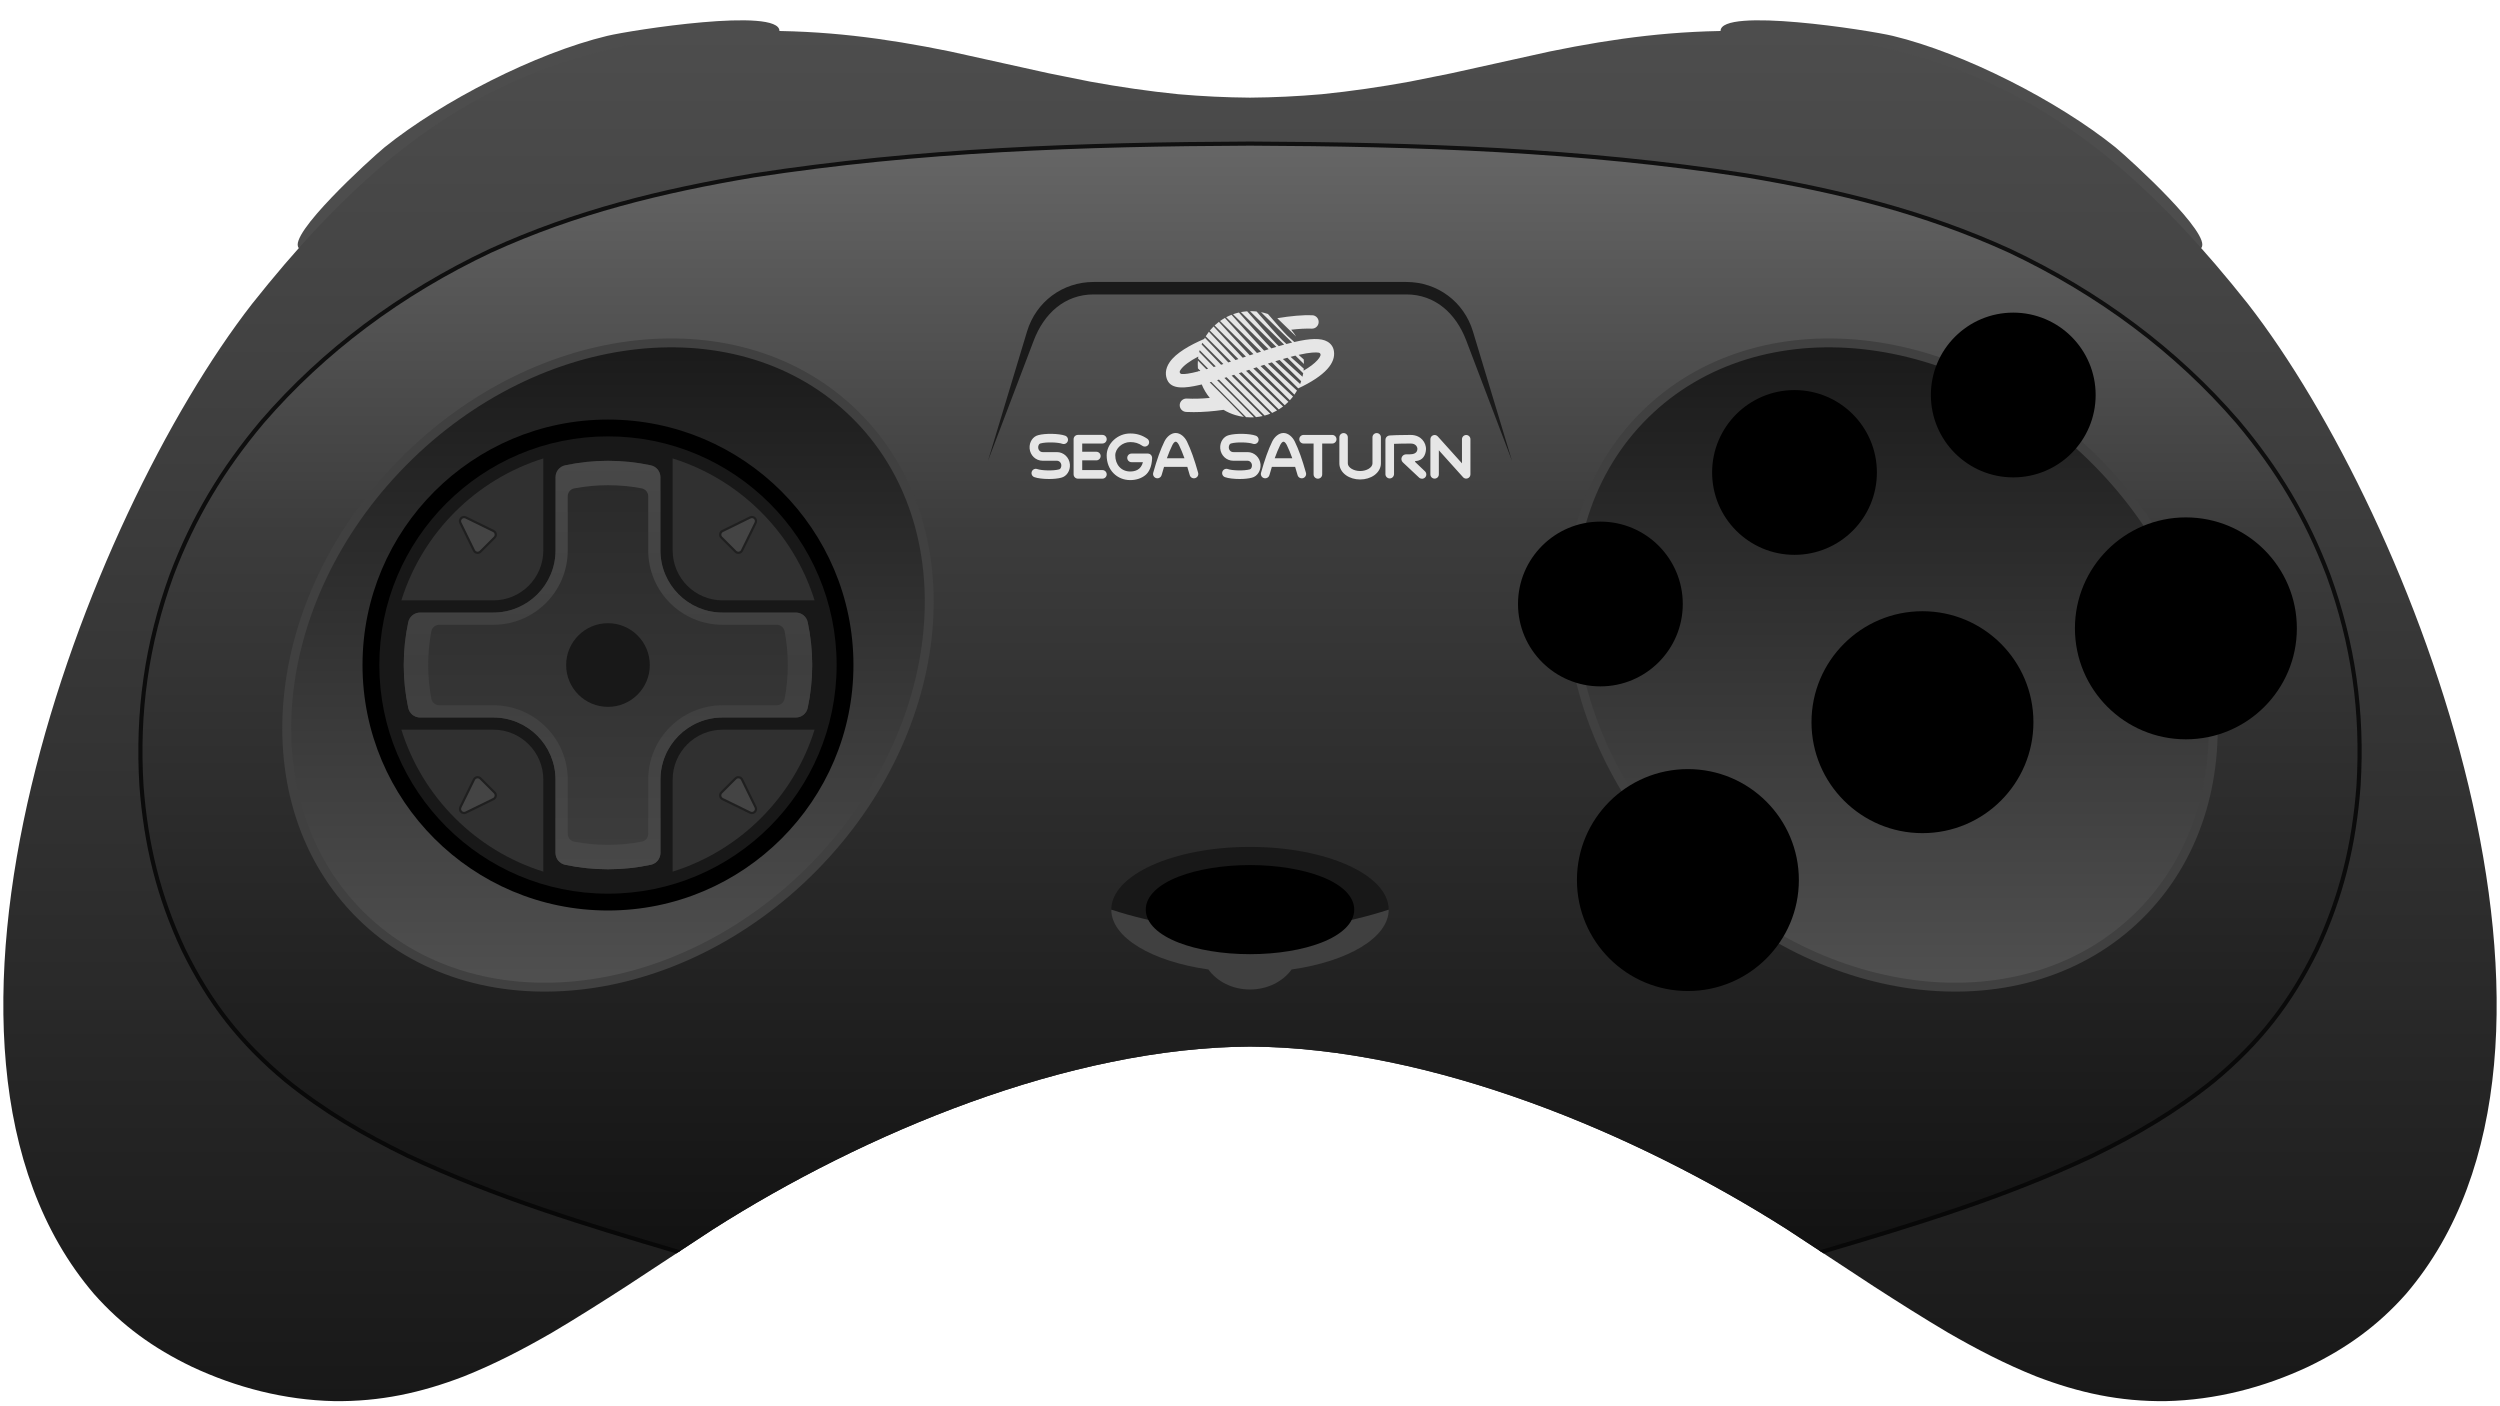
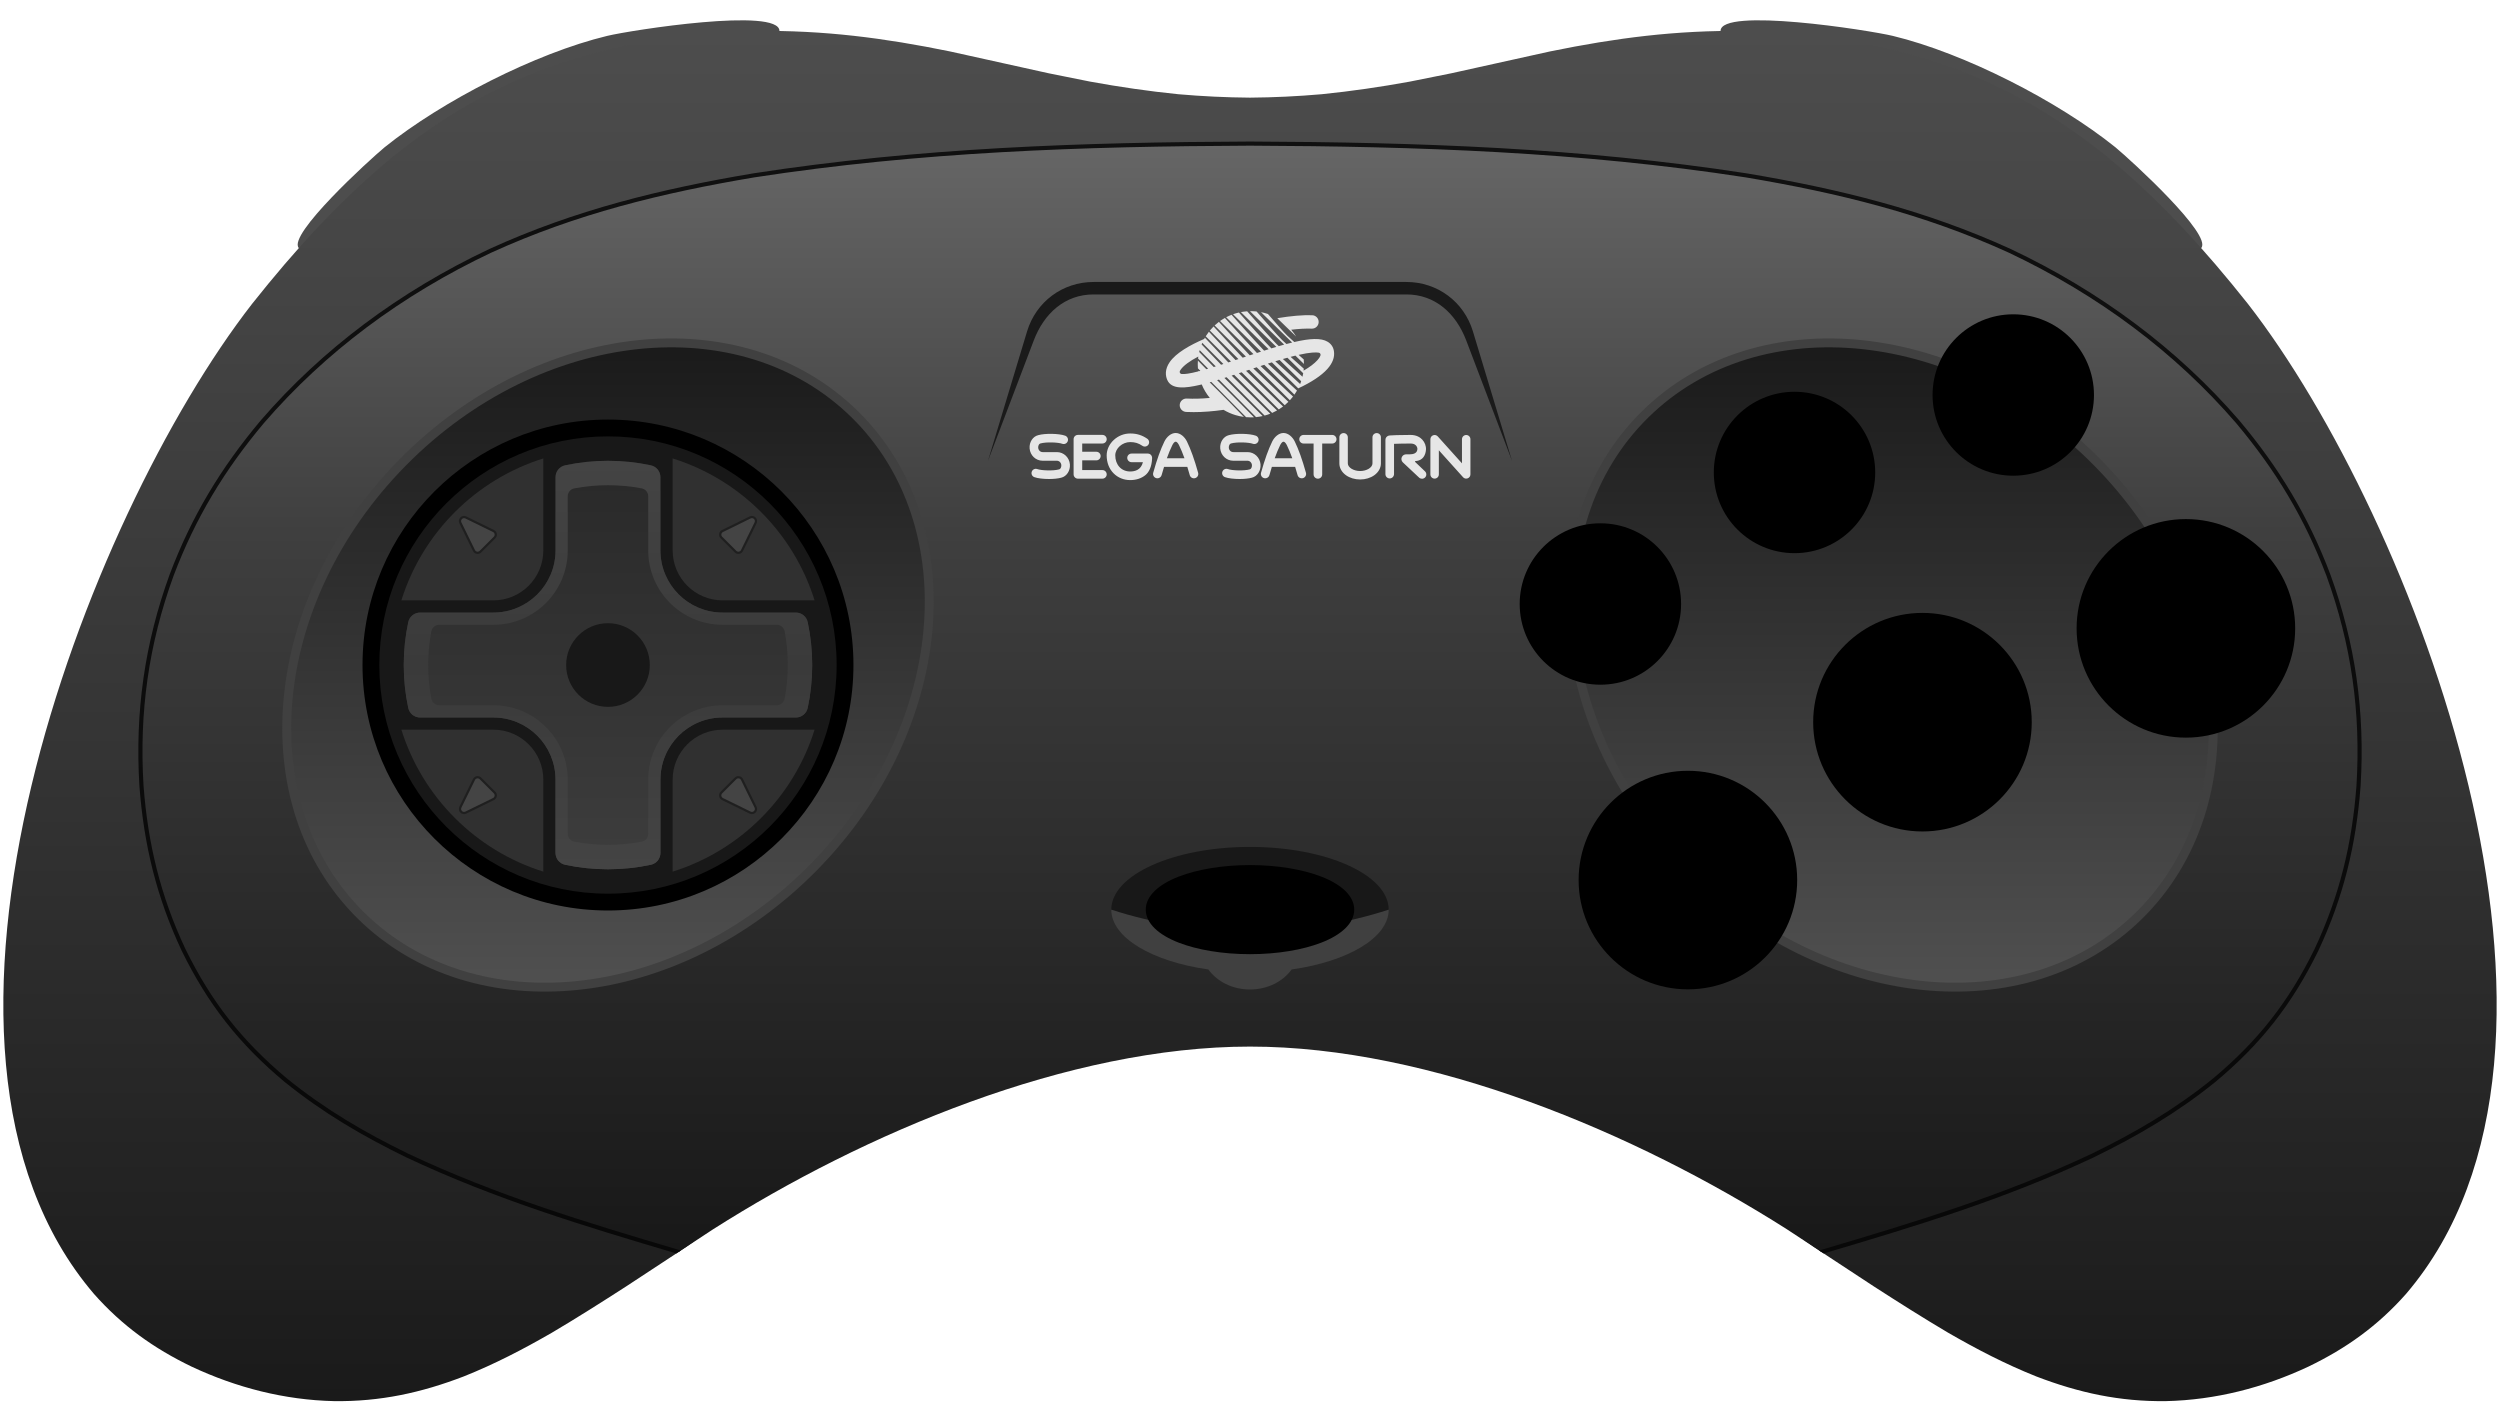
- <svg xmlns="http://www.w3.org/2000/svg" viewBox="0 0 562 316" xml:space="preserve" width="562px" height="316px" version="1.1" style="shape-rendering:geometricPrecision; fill-rule:evenodd; clip-rule:evenodd">
+ <svg xmlns="http://www.w3.org/2000/svg" xml:space="preserve" viewBox="0 0 562 316" width="562px" height="316px" version="1.1" style="shape-rendering:geometricPrecision; fill-rule:evenodd; clip-rule:evenodd">
  <defs>
    <style type="text/css">
    .str0 {stroke:#404040;stroke-width:2}
    .fil10 {fill:black}
    .fil9 {fill:black}
    .fil7 {fill:#181818}
    .fil4 {fill:#1A1A1A}
    .fil13 {fill:#1F1F1F}
    .fil12 {fill:#303030}
    .fil6 {fill:#404040}
    .fil14 {fill:#444444}
    .fil0 {fill:#4D4D4D}
    .fil8 {fill:#E6E6E6}
    .fil1 {fill:url(#id0)}
    .fil11 {fill:url(#id1)}
    .fil3 {fill:url(#id2)}
    .fil2 {fill:url(#id3)}
    .fil15 {fill:url(#id4)}
    .fil5 {fill:url(#id5)}
  </style>
    <linearGradient id="id0" gradientUnits="userSpaceOnUse" x1="281" y1="314.98" x2="281" y2="6.943">
-       <stop offset="0" style="stop-opacity:1; stop-color:#181818" />
-       <stop offset="0.45" style="stop-opacity:1; stop-color:#323232" />
+       <stop offset="0" style="stop-opacity:1; stop-color:#1A1A1A" />
+       <stop offset="0.45" style="stop-opacity:1; stop-color:#333333" />
      <stop offset="1" style="stop-opacity:1; stop-color:#4D4D4D" />
    </linearGradient>
    <linearGradient id="id1" gradientUnits="userSpaceOnUse" x1="136.675" y1="195.41" x2="136.675" y2="103.587">
      <stop offset="0" style="stop-opacity:1; stop-color:#3D3D3D" />
      <stop offset="0.5" style="stop-opacity:1; stop-color:#333333" />
      <stop offset="1" style="stop-opacity:1; stop-color:#292929" />
    </linearGradient>
    <linearGradient id="id2" gradientUnits="userSpaceOnUse" x1="281.001" y1="281.777" x2="281.001" y2="31.816">
      <stop offset="0" style="stop-opacity:1; stop-color:#080808" />
      <stop offset="1" style="stop-opacity:1; stop-color:#101010" />
    </linearGradient>
    <linearGradient id="id3" gradientUnits="userSpaceOnUse" x1="281" y1="281.464" x2="281" y2="32.281">
-       <stop offset="0" style="stop-opacity:1; stop-color:#121212" />
-       <stop offset="0.65" style="stop-opacity:1; stop-color:#3C3C3C" />
+       <stop offset="0" style="stop-opacity:1; stop-color:#181818" />
+       <stop offset="0.65" style="stop-opacity:1; stop-color:#3F3F3F" />
      <stop offset="1" style="stop-opacity:1; stop-color:#666666" />
    </linearGradient>
    <linearGradient id="id4" gradientUnits="userSpaceOnUse" x1="136.675" y1="195.41" x2="136.675" y2="103.586">
-       <stop offset="0" style="stop-opacity:1; stop-color:#484848" />
-       <stop offset="0.5" style="stop-opacity:1; stop-color:#3E3E3E" />
-       <stop offset="1" style="stop-opacity:1; stop-color:#484848" />
+       <stop offset="0" style="stop-opacity:1; stop-color:#444444" />
+       <stop offset="0.5" style="stop-opacity:1; stop-color:#3A3A3A" />
+       <stop offset="1" style="stop-opacity:1; stop-color:#444444" />
    </linearGradient>
    <linearGradient id="id5" gradientUnits="userSpaceOnUse" x1="425.325" y1="221.916" x2="425.325" y2="77.081">
      <stop offset="0" style="stop-opacity:1; stop-color:#505050" />
      <stop offset="1" style="stop-opacity:1; stop-color:#1A1A1A" />
    </linearGradient>
  </defs>
  <g>
    <g id="shell">
      <path class="fil0" d="M475.529 33.097c-12.973,-10.42 -33.935,-21.143 -50.009,-25.026 -5.378,-1.299 -38.81,-6.505 -38.739,-1.1 0.147,0.968 3.377,0.748 5.137,0.768 16.307,0.377 31.066,2.815 46.467,8.284 13.016,4.824 23.518,11.405 34.332,20.091 7.795,6.435 19.517,21.167 22.108,19.646 2.646,-2.906 -15.798,-19.766 -19.296,-22.663zm-389.058 0c12.973,-10.42 33.935,-21.143 50.009,-25.026 5.378,-1.299 38.81,-6.505 38.739,-1.1 -0.147,0.968 -3.377,0.748 -5.137,0.768 -16.307,0.377 -31.066,2.815 -46.467,8.284 -13.016,4.824 -23.518,11.405 -34.332,20.091 -7.795,6.435 -19.517,21.167 -22.108,19.646 -2.646,-2.906 15.798,-19.766 19.296,-22.663z" />
-       <path class="fil1" d="M281 21.951c-5.455,-0.044 -10.665,-0.297 -16.1,-0.768 -6.726,-0.679 -13.183,-1.628 -19.833,-2.837l-9.343 -1.878 -22.145 -4.901c-14.922,-3.05 -28.302,-4.784 -43.568,-4.613 -16.307,0.378 -31.565,2.816 -46.967,8.285 -13.015,4.824 -23.874,11.262 -34.688,19.948 -12.083,9.976 -21.958,20.877 -31.687,33.119 -37.239,47.881 -83.191,166.874 -35.537,222.576 6.315,7.134 13.392,12.215 21.951,16.34 10.072,4.722 20.879,7.5 32.019,7.751 10.34,0.135 19.557,-1.863 29.178,-5.562 6.983,-2.793 13.288,-6.078 19.795,-9.825 5.696,-3.37 11.162,-6.843 16.728,-10.429l19.478 -12.8c34.015,-21.643 79.975,-40.866 120.719,-41.084 40.744,0.218 86.704,19.441 120.719,41.084l19.478 12.8c5.566,3.586 11.032,7.059 16.728,10.429 6.507,3.747 12.812,7.032 19.795,9.825 9.621,3.699 18.838,5.697 29.178,5.562 11.14,-0.251 21.947,-3.029 32.019,-7.751 8.559,-4.125 15.636,-9.206 21.951,-16.34 47.654,-55.702 1.702,-174.695 -35.537,-222.576 -9.729,-12.242 -19.604,-23.143 -31.687,-33.119 -10.814,-8.686 -21.673,-15.124 -34.688,-19.948 -15.402,-5.469 -30.66,-7.907 -46.967,-8.285 -15.266,-0.171 -28.646,1.563 -43.568,4.613l-22.145 4.901 -9.343 1.878c-6.65,1.209 -13.107,2.158 -19.833,2.837 -5.435,0.471 -10.645,0.724 -16.1,0.768z" />
-       <path class="fil2" d="M44.442 116.208c3.974,-7.561 8.73,-14.494 14.519,-21.388 14.145,-16.399 31.691,-29.184 51.236,-38.425 19.172,-8.759 38.499,-13.482 59.226,-16.966 37.282,-5.768 73.905,-6.989 111.577,-7.148 37.674,0.159 74.293,1.381 111.577,7.148 20.727,3.485 40.052,8.207 59.226,16.966 19.513,9.226 37.121,22.041 51.235,38.425 5.784,6.88 10.545,13.823 14.52,21.388 2.171,4.129 4.106,8.444 5.847,13.035 5.639,15.536 7.807,30.894 6.792,47.388 -0.995,13.172 -3.829,24.91 -9.457,36.89 -5.856,11.962 -12.79,20.777 -22.939,29.27 -8.601,6.965 -17.515,12.183 -27.442,17.015 -19.897,9.364 -39.772,15.405 -60.87,21.657l-7.77 -5.106c-34.011,-21.643 -79.979,-40.866 -120.719,-41.084 -40.744,0.218 -86.704,19.441 -120.719,41.084l-7.771 5.107c-21.091,-6.251 -40.979,-12.293 -60.869,-21.658 -9.923,-4.827 -18.847,-10.054 -27.443,-17.015 -10.151,-8.497 -17.079,-17.303 -22.939,-29.27 -5.619,-11.961 -8.473,-23.736 -9.457,-36.89 -1.009,-16.476 1.148,-31.87 6.792,-47.388 1.744,-4.596 3.68,-8.91 5.848,-13.035z" />
+       <path class="fil1" d="M409.488 281.463l11.709 7.694c5.566,3.586 11.032,7.059 16.728,10.429 6.507,3.747 12.812,7.032 19.795,9.825 9.621,3.699 18.838,5.697 29.178,5.562 11.14,-0.251 21.947,-3.029 32.019,-7.751 8.559,-4.125 15.636,-9.206 21.951,-16.34 47.654,-55.702 1.702,-174.695 -35.537,-222.576 -9.729,-12.242 -19.604,-23.143 -31.687,-33.119 -10.814,-8.686 -21.673,-15.124 -34.688,-19.948 -15.402,-5.469 -30.66,-7.907 -46.967,-8.285 -15.266,-0.171 -28.646,1.563 -43.568,4.613l-22.145 4.901 -9.343 1.878c-6.65,1.209 -13.107,2.158 -19.833,2.837 -5.435,0.471 -10.645,0.724 -16.1,0.768 -5.455,-0.044 -10.665,-0.297 -16.1,-0.768 -6.726,-0.679 -13.183,-1.628 -19.833,-2.837l-9.343 -1.878 -22.145 -4.901c-14.922,-3.05 -28.302,-4.784 -43.568,-4.613 -16.307,0.378 -31.565,2.816 -46.967,8.285 -13.015,4.824 -23.874,11.262 -34.688,19.948 -12.083,9.976 -21.958,20.877 -31.687,33.119 -37.239,47.881 -83.191,166.874 -35.537,222.576 6.315,7.134 13.392,12.215 21.951,16.34 10.072,4.722 20.879,7.5 32.019,7.751 10.34,0.135 19.557,-1.863 29.178,-5.562 6.983,-2.793 13.288,-6.078 19.795,-9.825 5.696,-3.37 11.162,-6.843 16.728,-10.429l11.744 -7.717c37.147,-24.409 51.591,-71.167 128.453,-71.167 76.862,0 91.329,46.77 128.488,71.19z" />
+       <path class="fil2" d="M44.442 116.208c3.974,-7.561 8.73,-14.494 14.519,-21.388 14.145,-16.399 31.691,-29.184 51.236,-38.425 19.172,-8.759 38.499,-13.482 59.226,-16.966 37.282,-5.768 73.905,-6.989 111.577,-7.148 37.674,0.159 74.293,1.381 111.577,7.148 20.727,3.485 40.052,8.207 59.226,16.966 19.513,9.226 37.121,22.041 51.235,38.425 5.784,6.88 10.545,13.823 14.52,21.388 2.171,4.129 4.106,8.444 5.847,13.035 5.639,15.536 7.807,30.894 6.792,47.388 -0.995,13.172 -3.829,24.91 -9.457,36.89 -5.856,11.962 -12.79,20.777 -22.939,29.27 -8.601,6.965 -17.515,12.183 -27.442,17.015 -19.897,9.364 -39.772,15.405 -60.87,21.657l-7.77 -5.106c-34.011,-21.643 -79.976,-41.084 -120.719,-41.084 -40.743,0 -86.704,19.441 -120.719,41.084l-7.771 5.107c-21.091,-6.251 -40.979,-12.293 -60.869,-21.658 -9.923,-4.827 -18.847,-10.054 -27.443,-17.015 -10.151,-8.497 -17.079,-17.303 -22.939,-29.27 -5.619,-11.961 -8.473,-23.736 -9.457,-36.89 -1.009,-16.476 1.148,-31.87 6.792,-47.388 1.744,-4.596 3.68,-8.91 5.848,-13.035z" />
      <path class="fil3" d="M281 32.746c-18.82,0.079 -37.384,0.425 -55.909,1.471 -18.507,1.044 -36.96,2.789 -55.569,5.667 -10.352,1.74 -20.373,3.793 -30.171,6.498 -9.79,2.703 -19.385,6.063 -28.939,10.426 -9.91,4.686 -19.318,10.29 -28.008,16.807 -8.397,6.299 -16.144,13.459 -23.073,21.489 -4.458,5.309 -8.314,10.656 -11.656,16.278 -3.343,5.624 -6.187,11.543 -8.645,18.025 -2.81,7.726 -4.752,15.422 -5.866,23.236 -1.113,7.809 -1.399,15.74 -0.898,23.939 0.49,6.551 1.447,12.772 2.979,18.828 1.532,6.058 3.64,11.965 6.436,17.914 2.907,5.939 6.081,11.095 9.783,15.82 3.714,4.734 7.983,9.063 13.033,13.29 4.277,3.463 8.639,6.497 13.167,9.267 4.531,2.771 9.23,5.279 14.179,7.686 9.924,4.672 19.853,8.509 29.932,11.958 10.097,3.455 20.332,6.518 30.866,9.64l0.413 0.122 -1.019 0.669c-10.435,-3.093 -20.578,-6.133 -30.559,-9.548 -10.109,-3.459 -20.07,-7.31 -30.034,-12.001 -4.974,-2.419 -9.703,-4.942 -14.263,-7.731 -4.56,-2.789 -8.963,-5.853 -13.279,-9.348 -5.101,-4.269 -9.394,-8.618 -13.147,-13.403 -3.744,-4.777 -6.973,-10.018 -9.911,-16.02 -2.824,-6.01 -4.957,-11.98 -6.502,-18.089 -1.545,-6.109 -2.509,-12.368 -3.002,-18.971 -0.506,-8.26 -0.218,-16.28 0.904,-24.153 1.123,-7.878 3.081,-15.638 5.915,-23.428 2.479,-6.537 5.348,-12.509 8.716,-18.176 3.37,-5.669 7.242,-11.041 11.73,-16.387 6.972,-8.078 14.792,-15.311 23.243,-21.649 8.745,-6.559 18.192,-12.189 28.153,-16.898 9.602,-4.385 19.27,-7.773 29.104,-10.489 9.84,-2.716 19.869,-4.772 30.244,-6.515 18.654,-2.885 37.168,-4.637 55.693,-5.683 18.523,-1.046 37.112,-1.392 55.963,-1.471 18.851,0.079 37.436,0.425 55.959,1.471 18.524,1.046 37.039,2.798 55.693,5.683 10.375,1.743 20.404,3.799 30.243,6.515 9.834,2.716 19.503,6.104 29.105,10.489 9.961,4.709 19.407,10.339 28.152,16.898 8.451,6.338 16.272,13.571 23.243,21.649 4.489,5.346 8.361,10.718 11.73,16.387 3.369,5.667 6.238,11.639 8.717,18.176 2.833,7.79 4.792,15.55 5.914,23.428 1.122,7.873 1.41,15.893 0.905,24.153 -0.494,6.603 -1.458,12.862 -3.003,18.971 -1.545,6.109 -3.677,12.079 -6.502,18.089 -2.938,6.002 -6.167,11.243 -9.911,16.02 -3.753,4.785 -8.045,9.134 -13.146,13.403 -4.317,3.495 -8.719,6.559 -13.28,9.348 -4.56,2.789 -9.289,5.312 -14.263,7.731 -9.964,4.691 -19.925,8.542 -30.033,12.001 -9.982,3.415 -20.125,6.455 -30.56,9.549l-1.02 -0.67 0.415 -0.122c10.533,-3.122 20.768,-6.185 30.866,-9.64 10.079,-3.449 20.007,-7.286 29.931,-11.958 4.949,-2.407 9.648,-4.915 14.179,-7.686 4.529,-2.77 8.891,-5.804 13.167,-9.267 5.05,-4.227 9.32,-8.556 13.033,-13.29 3.703,-4.725 6.876,-9.881 9.784,-15.82 2.795,-5.949 4.903,-11.856 6.436,-17.914 1.532,-6.056 2.489,-12.277 2.978,-18.828 0.501,-8.199 0.215,-16.13 -0.898,-23.939 -1.113,-7.814 -3.056,-15.51 -5.865,-23.236 -2.459,-6.482 -5.302,-12.401 -8.646,-18.025 -3.342,-5.622 -7.198,-10.969 -11.656,-16.278 -6.929,-8.03 -14.675,-15.19 -23.073,-21.489 -8.69,-6.517 -18.098,-12.121 -28.007,-16.807 -9.554,-4.363 -19.15,-7.723 -28.94,-10.426 -9.797,-2.705 -19.819,-4.758 -30.17,-6.498 -18.609,-2.878 -37.063,-4.623 -55.569,-5.667 -18.525,-1.046 -37.091,-1.392 -55.911,-1.471z" />
      <path class="fil4" d="M339.913 103.634l-8.798 -29.13c-2.016,-6.677 -7.988,-11.118 -14.972,-11.118l-70.287 0c-6.984,0 -12.955,4.442 -14.972,11.118l-8.798 29.13 10.304 -27.099c2.307,-6.066 6.967,-10.346 13.466,-10.346l70.287 0c6.499,0 11.159,4.281 13.466,10.346l10.304 27.099z" />
      <path class="fil5 str0" d="M369.793 93.184c-25.497,25.144 -21.304,70.739 9.366,101.841 30.67,31.102 76.202,35.931 101.699,10.787 25.497,-25.143 21.304,-70.739 -9.366,-101.84 -30.67,-31.102 -76.202,-35.931 -101.699,-10.788zm-177.586 0c25.498,25.144 21.304,70.739 -9.366,101.841 -30.67,31.102 -76.202,35.931 -101.699,10.787 -25.498,-25.143 -21.304,-70.739 9.366,-101.84 30.67,-31.102 76.202,-35.931 101.699,-10.788z" />
      <path class="fil6" d="M312.181 204.484c0,6.311 -9.175,11.654 -21.823,13.451 -1.938,2.701 -5.404,4.502 -9.359,4.502 -3.954,0 -7.421,-1.801 -9.358,-4.502 -12.648,-1.797 -21.823,-7.14 -21.823,-13.451l62.363 0z" />
      <path class="fil7" d="M280.999 190.385c17.221,0 31.181,6.313 31.182,14.098 -9.443,3.094 -20.017,4.827 -31.182,4.827 -11.164,0 -21.738,-1.733 -31.181,-4.826 0,-7.786 13.96,-14.099 31.181,-14.099z" />
      <path class="fil8" d="M269.284 81.06c-0.019,0.274 -0.029,0.55 -0.029,0.828 0,0.309 0.011,0.615 0.035,0.917l0.555 0.563c-0.126,0.034 -0.248,0.066 -0.368,0.097l-0.135 -0.137c0.006,0.056 0.014,0.112 0.021,0.167 -1.973,0.51 -3.096,0.64 -3.705,0.584 -0.437,-0.04 -0.543,-0.447 -0.412,-0.694 0.045,-0.09 0.105,-0.185 0.176,-0.291 0.639,-0.916 2.021,-1.929 3.96,-2.947 -0.022,0.147 -0.041,0.295 -0.057,0.444l2.265 2.29c-0.137,0.04 -0.272,0.079 -0.407,0.117 -0.639,-0.651 -1.288,-1.313 -1.899,-1.938zm3.008 4.789l7.822 7.928c0.355,0.031 0.715,0.049 1.078,0.049 0.237,0 0.472,-0.008 0.706,-0.022 -2.476,-2.515 -5.794,-5.877 -6.695,-6.751 -0.316,-0.306 -0.887,-0.878 -1.595,-1.592 0.136,-0.041 0.273,-0.083 0.41,-0.125l8.34 8.433c0.505,-0.049 1,-0.13 1.485,-0.239 -2.53,-2.537 -6.47,-6.483 -7.459,-7.442 -0.246,-0.238 -0.644,-0.635 -1.138,-1.135 0.16,-0.05 0.32,-0.101 0.481,-0.153l8.561 8.619c0.433,-0.116 0.857,-0.255 1.27,-0.417 -2.51,-2.481 -6.942,-6.859 -7.993,-7.878 -0.168,-0.162 -0.406,-0.4 -0.696,-0.693 0.186,-0.061 0.373,-0.122 0.561,-0.183l8.548 8.579c0.378,-0.166 0.745,-0.35 1.102,-0.553 -2.474,-2.412 -7.241,-7.059 -8.33,-8.115 -0.075,-0.072 -0.163,-0.159 -0.263,-0.26 0.212,-0.07 0.426,-0.141 0.64,-0.213l8.346 8.355c0.332,-0.206 0.653,-0.428 0.962,-0.664 -2.355,-2.265 -6.951,-6.685 -8.327,-8.017l0.27 -0.09 0.435 -0.145 7.986 7.963c0.29,-0.24 0.569,-0.494 0.835,-0.76 -2.183,-2.071 -6.171,-5.854 -7.9,-7.51 0.256,-0.085 0.512,-0.17 0.769,-0.255l7.464 7.418c0.247,-0.269 0.482,-0.548 0.705,-0.839 -2.063,-1.931 -5.462,-5.117 -7.306,-6.863 0.28,-0.092 0.56,-0.183 0.84,-0.274l6.778 6.711c0.205,-0.293 0.398,-0.596 0.576,-0.908 -1.926,-1.778 -4.738,-4.379 -6.543,-6.065 0.302,-0.097 0.602,-0.192 0.901,-0.286l5.918 5.84 -0.008 0.016c2.953,-1.374 5.224,-2.87 6.552,-4.355 1.205,-1.336 1.702,-2.702 1.482,-4.054 -0.141,-0.889 -0.628,-1.608 -1.402,-2.075 -1.482,-0.896 -3.972,-0.767 -7.502,0.058 -0.723,-0.643 -1.284,-1.15 -1.567,-1.425 -0.73,-0.709 -2.598,-2.836 -4.362,-4.881 -0.506,-0.172 -1.028,-0.309 -1.561,-0.413l7.007 6.834c-0.414,0.102 -0.843,0.212 -1.285,0.331 -0.435,-0.394 -0.774,-0.706 -0.974,-0.901 -0.92,-0.893 -3.662,-4.022 -5.733,-6.411 -0.424,-0.046 -0.855,-0.07 -1.291,-0.07 -0.067,0 -0.135,0.001 -0.202,0.003l7.691 7.518c-0.392,0.109 -0.795,0.223 -1.207,0.344 -0.184,-0.171 -0.334,-0.313 -0.444,-0.419 -1.055,-1.021 -4.558,-5.002 -6.667,-7.417 -0.477,0.033 -0.946,0.094 -1.406,0.181l7.967 7.817c-0.366,0.109 -0.739,0.222 -1.12,0.339 -1.226,-1.199 -5.337,-5.838 -7.297,-8.062 -0.449,0.103 -0.889,0.232 -1.317,0.384l8 7.869c-0.334,0.104 -0.672,0.211 -1.017,0.321 -1.714,-1.78 -5.735,-6.28 -7.323,-8.063 -0.414,0.162 -0.817,0.347 -1.208,0.552l7.837 7.733c-0.302,0.098 -0.609,0.197 -0.919,0.298 -2.004,-2.112 -5.904,-6.432 -7.204,-7.875 -0.376,0.211 -0.739,0.441 -1.088,0.69l7.513 7.44c-0.273,0.09 -0.55,0.181 -0.83,0.273 -2.159,-2.278 -5.807,-6.277 -6.942,-7.524 -0.335,0.254 -0.657,0.525 -0.964,0.811l7.043 6.999c-0.226,0.076 -0.454,0.152 -0.684,0.228l-0.052 0.017c-2.162,-2.278 -5.403,-5.787 -6.54,-7.02 -0.296,0.292 -0.577,0.598 -0.841,0.919l6.434 6.417c-0.22,0.072 -0.439,0.145 -0.657,0.217 -2.036,-2.137 -4.778,-5.07 -5.99,-6.367 -0.254,0.328 -0.492,0.67 -0.712,1.023l5.676 5.681c-0.199,0.065 -0.396,0.13 -0.592,0.194 -1.811,-1.891 -4.027,-4.234 -5.275,-5.556 -0.055,0.094 -0.108,0.189 -0.161,0.286 -3.205,1.375 -6.311,3.137 -7.734,5.184 -1.156,1.663 -0.955,3.085 -0.578,3.984 0.945,2.286 4.17,1.879 7.209,1.186 0.183,-0.043 0.369,-0.087 0.556,-0.133 0.454,1.104 1.069,2.125 1.815,3.034 -1.86,0.168 -3.612,0.218 -5.179,0.138 -0.839,-0.045 -1.552,0.608 -1.583,1.447 -0.029,0.834 0.628,1.522 1.457,1.563 0.548,0.025 1.111,0.04 1.688,0.04 2.079,0 4.349,-0.176 6.715,-0.514 0.816,0.49 1.695,0.885 2.622,1.17 0.628,0.192 1.277,0.335 1.944,0.422 -2.263,-2.327 -4.824,-4.95 -5.603,-5.705 -0.386,-0.374 -1.15,-1.136 -2.081,-2.07 0.116,-0.033 0.233,-0.065 0.35,-0.099zm20.751 -2.522c0.018,-0.15 0.033,-0.301 0.046,-0.454 -0.993,-0.884 -2.03,-1.81 -2.968,-2.653 0.371,-0.099 0.733,-0.192 1.086,-0.278l1.922 1.878c-0.002,-0.345 -0.019,-0.687 -0.05,-1.024 -0.39,-0.345 -0.779,-0.688 -1.157,-1.023 2.679,-0.606 3.961,-0.592 4.553,-0.492 0.292,0.05 0.463,0.351 0.367,0.628 -0.14,0.407 -0.462,0.808 -0.683,1.055 -0.693,0.772 -1.757,1.573 -3.116,2.363zm-3.636 -2.912l3.553 3.486 -0.162 0.791c-1.428,-1.286 -3.063,-2.762 -4.409,-3.987 0.344,-0.101 0.684,-0.197 1.018,-0.29zm-1.76 0.51l4.859 4.78 -0.231 0.624c-1.728,-1.576 -3.951,-3.606 -5.586,-5.113 0.322,-0.099 0.642,-0.197 0.958,-0.291zm-17.376 -3.863l4.749 4.767c-0.175,0.056 -0.348,0.111 -0.521,0.166 -1.502,-1.556 -3.198,-3.329 -4.382,-4.568l0.154 -0.365zm-0.588 1.652l3.626 3.652c-0.153,0.047 -0.306,0.093 -0.458,0.14 -1.113,-1.146 -2.294,-2.365 -3.274,-3.38l0.106 -0.412zm17.446 -7.184c3.028,-0.502 5.775,-0.744 7.859,-0.665 0.834,0.03 1.482,0.729 1.447,1.563 -0.03,0.839 -0.728,1.487 -1.562,1.452 -1.289,-0.05 -2.862,0.037 -4.616,0.242 0.411,0.479 0.786,0.993 1.118,1.534l-4.249 -4.128 0.003 0.002zm42.473 26.258c-0.526,0 -0.951,0.426 -0.951,0.951l0 5.416 -5.443 -6.052c-0.264,-0.294 -0.68,-0.395 -1.048,-0.251 -0.369,0.141 -0.609,0.496 -0.609,0.887l0 7.902c0,0.526 0.425,0.951 0.95,0.951 0.527,0 0.952,-0.425 0.952,-0.951l0 -5.416 5.442 6.052c0.185,0.204 0.443,0.315 0.707,0.315 0.114,0 0.231,-0.02 0.342,-0.063 0.368,-0.141 0.609,-0.496 0.609,-0.888l0 -7.902c0,-0.525 -0.425,-0.951 -0.951,-0.951zm-11.488 6.049c-0.064,-0.06 -0.027,-0.171 0.063,-0.177 1.766,-0.111 2.291,-1.434 2.382,-2.559 0,-0.004 0,-0.007 0,-0.01 0.057,-0.797 -0.255,-1.645 -0.831,-2.264 -0.449,-0.483 -1.269,-1.055 -2.643,-1.055 -1.017,0 -2.163,0.016 -3.138,0.046 -1.601,0.051 -1.714,0.091 -1.865,0.148 -0.382,0.137 -0.637,0.499 -0.637,0.904l0 7.717c0,0.549 0.459,0.992 1.012,0.965 0.519,-0.023 0.921,-0.473 0.921,-0.992l0 -6.785c0.847,-0.034 2.251,-0.071 3.707,-0.071 0.543,0 0.955,0.147 1.227,0.439 0.274,0.295 0.328,0.643 0.318,0.807 -0.024,0.298 -0.104,1.179 -1.685,1.179l-0.827 0c-0.426,0 -0.821,0.241 -0.992,0.63 -0.181,0.412 -0.084,0.887 0.245,1.192l3.637 3.41c0.188,0.174 0.425,0.261 0.66,0.261 0.258,0 0.516,-0.104 0.707,-0.305 0.365,-0.388 0.345,-1.001 -0.044,-1.366l-2.217 -2.114zm-8.631 -6.481c-0.526,0 -0.952,0.426 -0.952,0.951l0 5.875c0,0.908 -1.293,1.705 -2.77,1.705 -1.473,0 -2.769,-0.797 -2.769,-1.705l0 -5.875c0,-0.525 -0.426,-0.951 -0.952,-0.951 -0.525,0 -0.951,0.426 -0.951,0.951l0 5.875c0,1.009 0.543,1.976 1.487,2.65 0.861,0.616 1.993,0.954 3.182,0.954 1.189,0 2.318,-0.338 3.182,-0.954 0.944,-0.674 1.487,-1.641 1.487,-2.65l0 -5.875c0.007,-0.525 -0.419,-0.951 -0.944,-0.951zm-10.008 0.416l-6.428 0c-0.533,0 -0.968,0.432 -0.968,0.967 0,0.533 0.432,0.968 0.968,0.968l2.248 0 0 6.934c0,0.532 0.432,0.968 0.967,0.968 0.536,0 0.968,-0.432 0.968,-0.968l0 -6.934 2.248 0c0.532,0 0.968,-0.432 0.968,-0.968 -0.004,-0.532 -0.436,-0.967 -0.971,-0.967zm-8.414 1.473c-0.499,-1.021 -1.471,-1.909 -2.532,-1.909 -1.062,0 -2.033,0.888 -2.532,1.909 -0.871,1.775 -1.695,4.076 -2.519,7.037 -0.144,0.523 0.161,1.062 0.68,1.206 0.087,0.024 0.177,0.037 0.264,0.037 0.429,0 0.824,-0.285 0.945,-0.717 0.181,-0.653 0.365,-1.269 0.546,-1.855l5.235 0c0.181,0.586 0.362,1.202 0.546,1.855 0.144,0.523 0.687,0.827 1.205,0.68 0.523,-0.144 0.828,-0.686 0.68,-1.206 -0.827,-2.961 -1.65,-5.262 -2.518,-7.037zm-4.508 3.775c0.398,-1.112 0.797,-2.08 1.205,-2.911 0.174,-0.354 0.456,-0.81 0.771,-0.81 0.318,0 0.599,0.456 0.773,0.81 0.409,0.835 0.807,1.799 1.206,2.911l-3.955 0 0 0zm-3.186 1.38c-0.127,-1.571 -1.396,-2.767 -2.92,-2.767 -0.034,0 -0.064,0 -0.097,0l-0.881 0c-0.007,0 -0.014,0 -0.017,0l-2.14 0 -0.041 0c-0.535,0.02 -0.987,-0.408 -1.034,-0.981 -0.031,-0.445 0.187,-0.891 0.469,-0.954l0.053 -0.014c1.259,-0.358 3.945,-0.265 4.887,0.077 0.502,0.181 1.055,-0.08 1.235,-0.583 0.181,-0.502 -0.08,-1.055 -0.582,-1.236 -1.387,-0.499 -4.481,-0.559 -6.049,-0.12 -1.209,0.288 -2.047,1.561 -1.943,2.974l0 0.01c0.128,1.571 1.397,2.767 2.921,2.767 0.034,0 0.064,0 0.097,0l0.881 0c0.007,0 0.013,0 0.017,0l2.14 0 0.04 0c0.536,-0.02 0.988,0.408 1.035,0.981 0.03,0.446 -0.187,0.891 -0.469,0.955l-0.053 0.013c-1.26,0.358 -3.946,0.265 -4.887,-0.077 -0.503,-0.181 -1.055,0.081 -1.236,0.583 -0.181,0.502 0.08,1.055 0.583,1.236 0.76,0.275 2.036,0.415 3.292,0.415 1.032,0 2.05,-0.097 2.757,-0.295 1.209,-0.288 2.046,-1.561 1.942,-2.974l0 -0.01zm-16.542 -5.155c-0.499,-1.021 -1.471,-1.909 -2.532,-1.909 -1.062,0 -2.033,0.888 -2.533,1.909 -0.87,1.775 -1.694,4.076 -2.518,7.037 -0.144,0.523 0.161,1.062 0.68,1.206 0.087,0.024 0.177,0.037 0.264,0.037 0.429,0 0.824,-0.285 0.945,-0.717 0.181,-0.653 0.365,-1.269 0.546,-1.855l5.231 0c0.181,0.586 0.362,1.202 0.547,1.855 0.143,0.523 0.686,0.827 1.205,0.68 0.523,-0.144 0.828,-0.686 0.68,-1.206 -0.824,-2.961 -1.648,-5.262 -2.515,-7.037zm-4.512 3.772c0.399,-1.112 0.797,-2.08 1.206,-2.911 0.174,-0.355 0.455,-0.811 0.77,-0.811 0.318,0 0.6,0.456 0.774,0.811 0.408,0.834 0.807,1.799 1.206,2.911l-3.956 0 0 0zm-3.326 -0.097c0,-0.027 0,-0.054 -0.003,-0.077 0,-0.007 0,-0.014 -0.004,-0.021 -0.003,-0.026 -0.006,-0.049 -0.009,-0.077 0,-0.006 -0.004,-0.013 -0.004,-0.02 -0.007,-0.023 -0.01,-0.05 -0.02,-0.073 -0.004,-0.007 -0.004,-0.014 -0.007,-0.02 -0.006,-0.024 -0.017,-0.047 -0.026,-0.071 -0.004,-0.007 -0.007,-0.013 -0.007,-0.02 -0.01,-0.024 -0.021,-0.044 -0.03,-0.067 -0.004,-0.006 -0.007,-0.013 -0.01,-0.02 -0.014,-0.02 -0.024,-0.04 -0.037,-0.061 -0.004,-0.006 -0.007,-0.013 -0.014,-0.016 -0.013,-0.02 -0.026,-0.037 -0.043,-0.057 -0.003,-0.007 -0.01,-0.01 -0.014,-0.016 -0.016,-0.017 -0.03,-0.038 -0.047,-0.054 -0.006,-0.007 -0.01,-0.01 -0.017,-0.017 -0.016,-0.017 -0.033,-0.034 -0.049,-0.047 -0.007,-0.003 -0.014,-0.01 -0.017,-0.013 -0.017,-0.013 -0.037,-0.027 -0.057,-0.041 -0.007,-0.003 -0.014,-0.01 -0.02,-0.013 -0.02,-0.013 -0.037,-0.023 -0.057,-0.037 -0.007,-0.003 -0.017,-0.006 -0.024,-0.013 -0.02,-0.01 -0.04,-0.02 -0.06,-0.03 -0.01,-0.003 -0.02,-0.007 -0.027,-0.01 -0.02,-0.007 -0.04,-0.017 -0.06,-0.021 -0.01,-0.003 -0.02,-0.006 -0.033,-0.009 -0.021,-0.007 -0.041,-0.01 -0.057,-0.014 -0.014,-0.003 -0.024,-0.003 -0.037,-0.007 -0.02,-0.003 -0.037,-0.006 -0.057,-0.009 -0.014,0 -0.027,-0.004 -0.04,-0.004 -0.014,0 -0.024,-0.004 -0.037,-0.004 -0.007,0 -0.014,0 -0.02,0 -0.004,0 -0.01,0 -0.013,0l-3.658 0c-0.533,0 -0.968,0.432 -0.968,0.969 0,0.532 0.432,0.968 0.968,0.968l2.559 0c-0.442,1.795 -1.873,2.093 -2.867,2.093 -1.973,0 -3.353,-1.493 -3.353,-3.631 0,-1.56 1.597,-2.981 3.353,-2.981 1.075,0 1.872,0.245 2.749,0.841 0.442,0.301 1.042,0.184 1.344,-0.254 0.301,-0.443 0.184,-1.042 -0.255,-1.344 -1.196,-0.813 -2.378,-1.176 -3.835,-1.176 -1.37,0 -2.68,0.517 -3.694,1.458 -1.012,0.934 -1.592,2.197 -1.592,3.456 0,1.621 0.54,3.025 1.561,4.053 0.968,0.975 2.291,1.511 3.725,1.511 1.346,0 2.529,-0.389 3.423,-1.122 0.744,-0.61 1.433,-1.769 1.507,-3.839 0,-0.01 0,-0.017 0,-0.027 0,-0.003 0,-0.006 0,-0.006 -0.01,0 -0.01,-0.004 -0.01,-0.01zm-11.167 2.753l-4.538 0 0 -2.184 3.175 0c0.533,0 0.968,-0.432 0.968,-0.968 0,-0.532 -0.432,-0.968 -0.968,-0.968l-3.175 0 0 -1.852 4.538 0c0.533,0 0.968,-0.432 0.968,-0.968 0,-0.533 -0.432,-0.968 -0.968,-0.968l-5.506 0c-0.533,0 -0.968,0.432 -0.968,0.968l0 7.901c0,0.533 0.432,0.968 0.968,0.968l5.506 0c0.533,0 0.968,-0.432 0.968,-0.968 -0.003,-0.529 -0.435,-0.961 -0.968,-0.961zm-7.305 -1.273c-0.127,-1.571 -1.396,-2.767 -2.921,-2.767 -0.033,0 -0.063,0 -0.096,0l-0.881 0c-0.007,0 -0.014,0 -0.017,0l-2.14 0 -0.04 0c-0.537,0.02 -0.989,-0.408 -1.036,-0.981 -0.029,-0.445 0.188,-0.891 0.469,-0.954l0.054 -0.014c1.259,-0.358 3.946,-0.265 4.887,0.077 0.502,0.181 1.055,-0.08 1.236,-0.583 0.181,-0.502 -0.081,-1.055 -0.583,-1.236 -1.387,-0.499 -4.482,-0.559 -6.049,-0.12 -1.209,0.288 -2.047,1.561 -1.943,2.974l0 0.01c0.127,1.571 1.397,2.767 2.921,2.767 0.033,0 0.064,0 0.097,0l0.881 0c0.007,0 0.013,0 0.017,0l2.14 0 0.04 0c0.536,-0.02 0.988,0.408 1.035,0.981 0.03,0.446 -0.188,0.891 -0.469,0.955l-0.054 0.013c-1.259,0.358 -3.945,0.265 -4.886,-0.077 -0.502,-0.181 -1.055,0.081 -1.236,0.583 -0.181,0.502 0.08,1.055 0.582,1.236 0.761,0.275 2.037,0.415 3.293,0.415 1.032,0 2.05,-0.097 2.757,-0.295 1.209,-0.288 2.046,-1.561 1.942,-2.974l0 -0.01z" />
    </g>
    <g id="holes">
      <circle class="fil9" cx="136.674" cy="149.498" r="55.181" />
      <path class="fil10" d="M281 194.468c6.204,0 11.86,0.985 15.988,2.577 4.599,1.773 7.445,4.393 7.445,7.439 0,3.045 -2.846,5.666 -7.445,7.439 -4.128,1.592 -9.784,2.577 -15.988,2.577 -6.205,0 -11.861,-0.985 -15.989,-2.577 -4.599,-1.773 -7.444,-4.394 -7.444,-7.439 0,-3.046 2.845,-5.666 7.444,-7.439 4.128,-1.592 9.784,-2.577 15.989,-2.577z" />
-       <circle class="fil9" cx="359.768" cy="135.779" r="18.52" />
-       <circle class="fil9" cx="403.405" cy="106.21" r="18.52" />
-       <circle class="fil9" cx="452.582" cy="88.797" r="18.52" />
-       <circle class="fil9" cx="379.44" cy="197.838" r="24.945" />
-       <circle class="fil9" cx="432.169" cy="162.346" r="24.945" />
-       <circle class="fil9" cx="491.389" cy="141.255" r="24.945" />
+       <circle class="fil9" cx="359.768" cy="135.779" r="18.142" />
+       <circle class="fil9" cx="403.405" cy="106.21" r="18.142" />
+       <circle class="fil9" cx="452.582" cy="88.797" r="18.142" />
+       <circle class="fil9" cx="379.44" cy="197.838" r="24.567" />
+       <circle class="fil9" cx="432.169" cy="162.346" r="24.567" />
+       <circle class="fil9" cx="491.389" cy="141.255" r="24.567" />
    </g>
    <g id="dpad">
      <circle class="fil7" cx="136.674" cy="149.498" r="51.401" />
      <path class="fil11" d="M148.466 107.283l0 16.446c0,7.72 6.258,13.978 13.978,13.978l16.446 0c1.309,0 2.411,0.891 2.684,2.171 0.662,3.102 1.012,6.32 1.012,9.62 0,3.3 -0.35,6.518 -1.012,9.62 -0.273,1.281 -1.375,2.172 -2.684,2.172l-16.446 0c-7.72,0 -13.978,6.258 -13.978,13.978l0 16.446c0,1.309 -0.891,2.411 -2.171,2.684 -3.102,0.662 -6.321,1.012 -9.62,1.012 -3.3,0 -6.519,-0.35 -9.62,-1.012 -1.281,-0.273 -2.172,-1.375 -2.172,-2.684l0 -16.446c0,-7.72 -6.258,-13.978 -13.978,-13.978l-16.446 0c-1.309,0 -2.411,-0.891 -2.684,-2.172 -0.662,-3.102 -1.012,-6.32 -1.012,-9.62 0,-3.299 0.35,-6.518 1.012,-9.62 0.273,-1.28 1.375,-2.171 2.684,-2.171l16.446 0c7.72,0 13.978,-6.258 13.978,-13.978l0 -16.446c0,-1.309 0.891,-2.411 2.172,-2.685 3.101,-0.662 6.32,-1.011 9.62,-1.011 3.299,0 6.518,0.349 9.62,1.011 1.28,0.274 2.171,1.375 2.171,2.685zm-11.792 32.812c5.193,0 9.403,4.21 9.403,9.403 0,5.194 -4.21,9.404 -9.403,9.404 -5.194,0 -9.404,-4.21 -9.404,-9.404 0,-5.193 4.21,-9.403 9.404,-9.403z" />
      <path class="fil12" d="M183.118 164.035c-4.746,15.179 -16.727,27.16 -31.907,31.907l0 -20.672c0,-6.205 5.03,-11.235 11.235,-11.235l20.672 0zm-60.98 31.907c-15.179,-4.747 -27.161,-16.727 -31.907,-31.907l20.672 0c6.205,0 11.235,5.03 11.235,11.235l0 20.672zm0 -92.887l0 20.672c0,6.204 -5.03,11.235 -11.235,11.235l-20.672 0c4.746,-15.179 16.727,-27.161 31.907,-31.907zm60.98 31.907l-20.672 0c-6.205,0 -11.235,-5.031 -11.235,-11.235l0 -20.672c15.18,4.746 27.161,16.727 31.907,31.907z" />
      <path class="fil13" d="M103.271 181.34l3.046 -6.213c0.171,-0.347 0.476,-0.575 0.858,-0.638 0.38,-0.063 0.745,0.054 1.017,0.326l3.166 3.166c0.272,0.272 0.389,0.636 0.326,1.017 -0.064,0.382 -0.291,0.686 -0.638,0.858l-6.212 3.046c-0.455,0.223 -0.983,0.136 -1.341,-0.222 -0.358,-0.358 -0.445,-0.887 -0.222,-1.34zm63.761 -6.213l3.046 6.213c0.223,0.453 0.136,0.982 -0.222,1.34 -0.358,0.358 -0.886,0.445 -1.34,0.222l-6.212 -3.046c-0.348,-0.171 -0.576,-0.476 -0.639,-0.858 -0.063,-0.38 0.054,-0.745 0.326,-1.017l3.166 -3.166c0.272,-0.272 0.637,-0.389 1.017,-0.326 0.382,0.063 0.688,0.291 0.858,0.638zm-4.728 -55.986l6.212 -3.046c0.453,-0.223 0.983,-0.136 1.34,0.221 0.358,0.358 0.445,0.887 0.222,1.341l-3.046 6.212c-0.171,0.348 -0.476,0.575 -0.858,0.638 -0.38,0.064 -0.745,-0.054 -1.017,-0.326l-3.166 -3.165c-0.272,-0.273 -0.389,-0.637 -0.326,-1.017 0.063,-0.383 0.291,-0.687 0.639,-0.858zm-57.47 -3.046l6.212 3.046c0.347,0.171 0.574,0.475 0.638,0.858 0.063,0.38 -0.054,0.744 -0.326,1.017l-3.166 3.165c-0.272,0.273 -0.637,0.39 -1.017,0.326 -0.383,-0.063 -0.687,-0.29 -0.858,-0.638l-3.046 -6.212c-0.223,-0.454 -0.136,-0.983 0.222,-1.341 0.357,-0.357 0.887,-0.444 1.341,-0.221z" />
      <path class="fil14" d="M106.772 175.35l-3.047 6.212c-0.127,0.26 -0.078,0.554 0.127,0.759 0.205,0.205 0.499,0.255 0.759,0.127l6.212 -3.047c0.199,-0.098 0.324,-0.266 0.361,-0.485 0.036,-0.221 -0.027,-0.418 -0.186,-0.576l-3.165 -3.166c-0.159,-0.158 -0.355,-0.221 -0.576,-0.185 -0.219,0.036 -0.387,0.162 -0.485,0.361zm62.852 6.212l-3.047 -6.212c-0.097,-0.199 -0.266,-0.325 -0.484,-0.361 -0.222,-0.036 -0.419,0.027 -0.577,0.185l-3.166 3.166c-0.158,0.159 -0.221,0.355 -0.184,0.576 0.035,0.219 0.161,0.387 0.36,0.485l6.212 3.047c0.261,0.127 0.554,0.078 0.759,-0.127 0.205,-0.205 0.254,-0.499 0.127,-0.759zm-0.886 -65.013l-6.212 3.047c-0.199,0.097 -0.325,0.266 -0.36,0.484 -0.037,0.222 0.026,0.418 0.184,0.577l3.166 3.165c0.158,0.159 0.355,0.222 0.577,0.185 0.218,-0.036 0.387,-0.161 0.484,-0.36l3.047 -6.212c0.127,-0.261 0.078,-0.555 -0.127,-0.759 -0.205,-0.205 -0.499,-0.255 -0.759,-0.127zm-57.915 3.047l-6.212 -3.047c-0.26,-0.128 -0.555,-0.078 -0.759,0.127 -0.205,0.204 -0.255,0.498 -0.127,0.759l3.047 6.212c0.098,0.198 0.266,0.324 0.485,0.36 0.221,0.037 0.417,-0.026 0.576,-0.185l3.165 -3.165c0.159,-0.159 0.222,-0.355 0.186,-0.577 -0.037,-0.218 -0.162,-0.387 -0.361,-0.484z" />
      <path class="fil15" d="M148.466 107.283l0 16.446c0,7.72 6.258,13.978 13.978,13.978l16.446 0c1.309,0 2.411,0.891 2.684,2.171 0.662,3.102 1.012,6.32 1.012,9.62 0,3.3 -0.35,6.518 -1.012,9.62 -0.273,1.281 -1.375,2.172 -2.684,2.172l-16.446 0c-7.72,0 -13.978,6.258 -13.978,13.978l0 16.446c0,1.309 -0.891,2.411 -2.171,2.684 -3.102,0.662 -6.321,1.012 -9.62,1.012 -3.3,0 -6.519,-0.35 -9.62,-1.012 -1.281,-0.273 -2.172,-1.375 -2.172,-2.684l0 -16.446c0,-7.72 -6.258,-13.978 -13.978,-13.978l-16.446 0c-1.309,0 -2.411,-0.891 -2.684,-2.172 -0.662,-3.102 -1.012,-6.32 -1.012,-9.62 0,-3.299 0.35,-6.518 1.012,-9.62 0.273,-1.28 1.375,-2.171 2.684,-2.171l16.446 0c7.72,0 13.978,-6.258 13.978,-13.978l0 -16.446c0,-1.309 0.891,-2.411 2.172,-2.685 3.101,-0.662 6.32,-1.012 9.62,-1.012 3.299,0 6.518,0.35 9.62,1.012 1.28,0.274 2.171,1.375 2.171,2.685zm-2.744 16.446l0 -12.149c0,-0.887 -0.618,-1.633 -1.49,-1.798 -2.448,-0.463 -4.975,-0.706 -7.557,-0.706 -2.584,0 -5.11,0.243 -7.559,0.706 -0.872,0.166 -1.489,0.911 -1.489,1.798l0 12.149c0,4.617 -1.871,8.798 -4.897,11.824 -3.027,3.026 -7.208,4.898 -11.825,4.898l-12.149 0c-0.887,0 -1.633,0.618 -1.797,1.49 -0.463,2.448 -0.707,4.974 -0.707,7.557 0,2.583 0.243,5.11 0.707,7.558 0.165,0.873 0.91,1.49 1.797,1.49l12.149 -0.001c4.617,0 8.798,1.872 11.825,4.898 3.026,3.026 4.897,7.208 4.897,11.825l0 12.149c0,0.887 0.618,1.632 1.49,1.797 2.448,0.463 4.974,0.707 7.558,0.707 2.582,0 5.109,-0.243 7.558,-0.707 0.872,-0.165 1.489,-0.91 1.489,-1.797l0 -12.149c0,-4.617 1.871,-8.799 4.897,-11.825 3.026,-3.026 7.208,-4.898 11.825,-4.898l12.149 0c0.887,0 1.632,-0.617 1.798,-1.489 0.463,-2.448 0.706,-4.975 0.706,-7.558 0,-2.583 -0.243,-5.11 -0.706,-7.558 -0.166,-0.872 -0.911,-1.489 -1.798,-1.489l-12.149 0c-4.617,0 -8.799,-1.872 -11.825,-4.898 -3.026,-3.026 -4.897,-7.207 -4.897,-11.824z" />
    </g>
  </g>
</svg>
